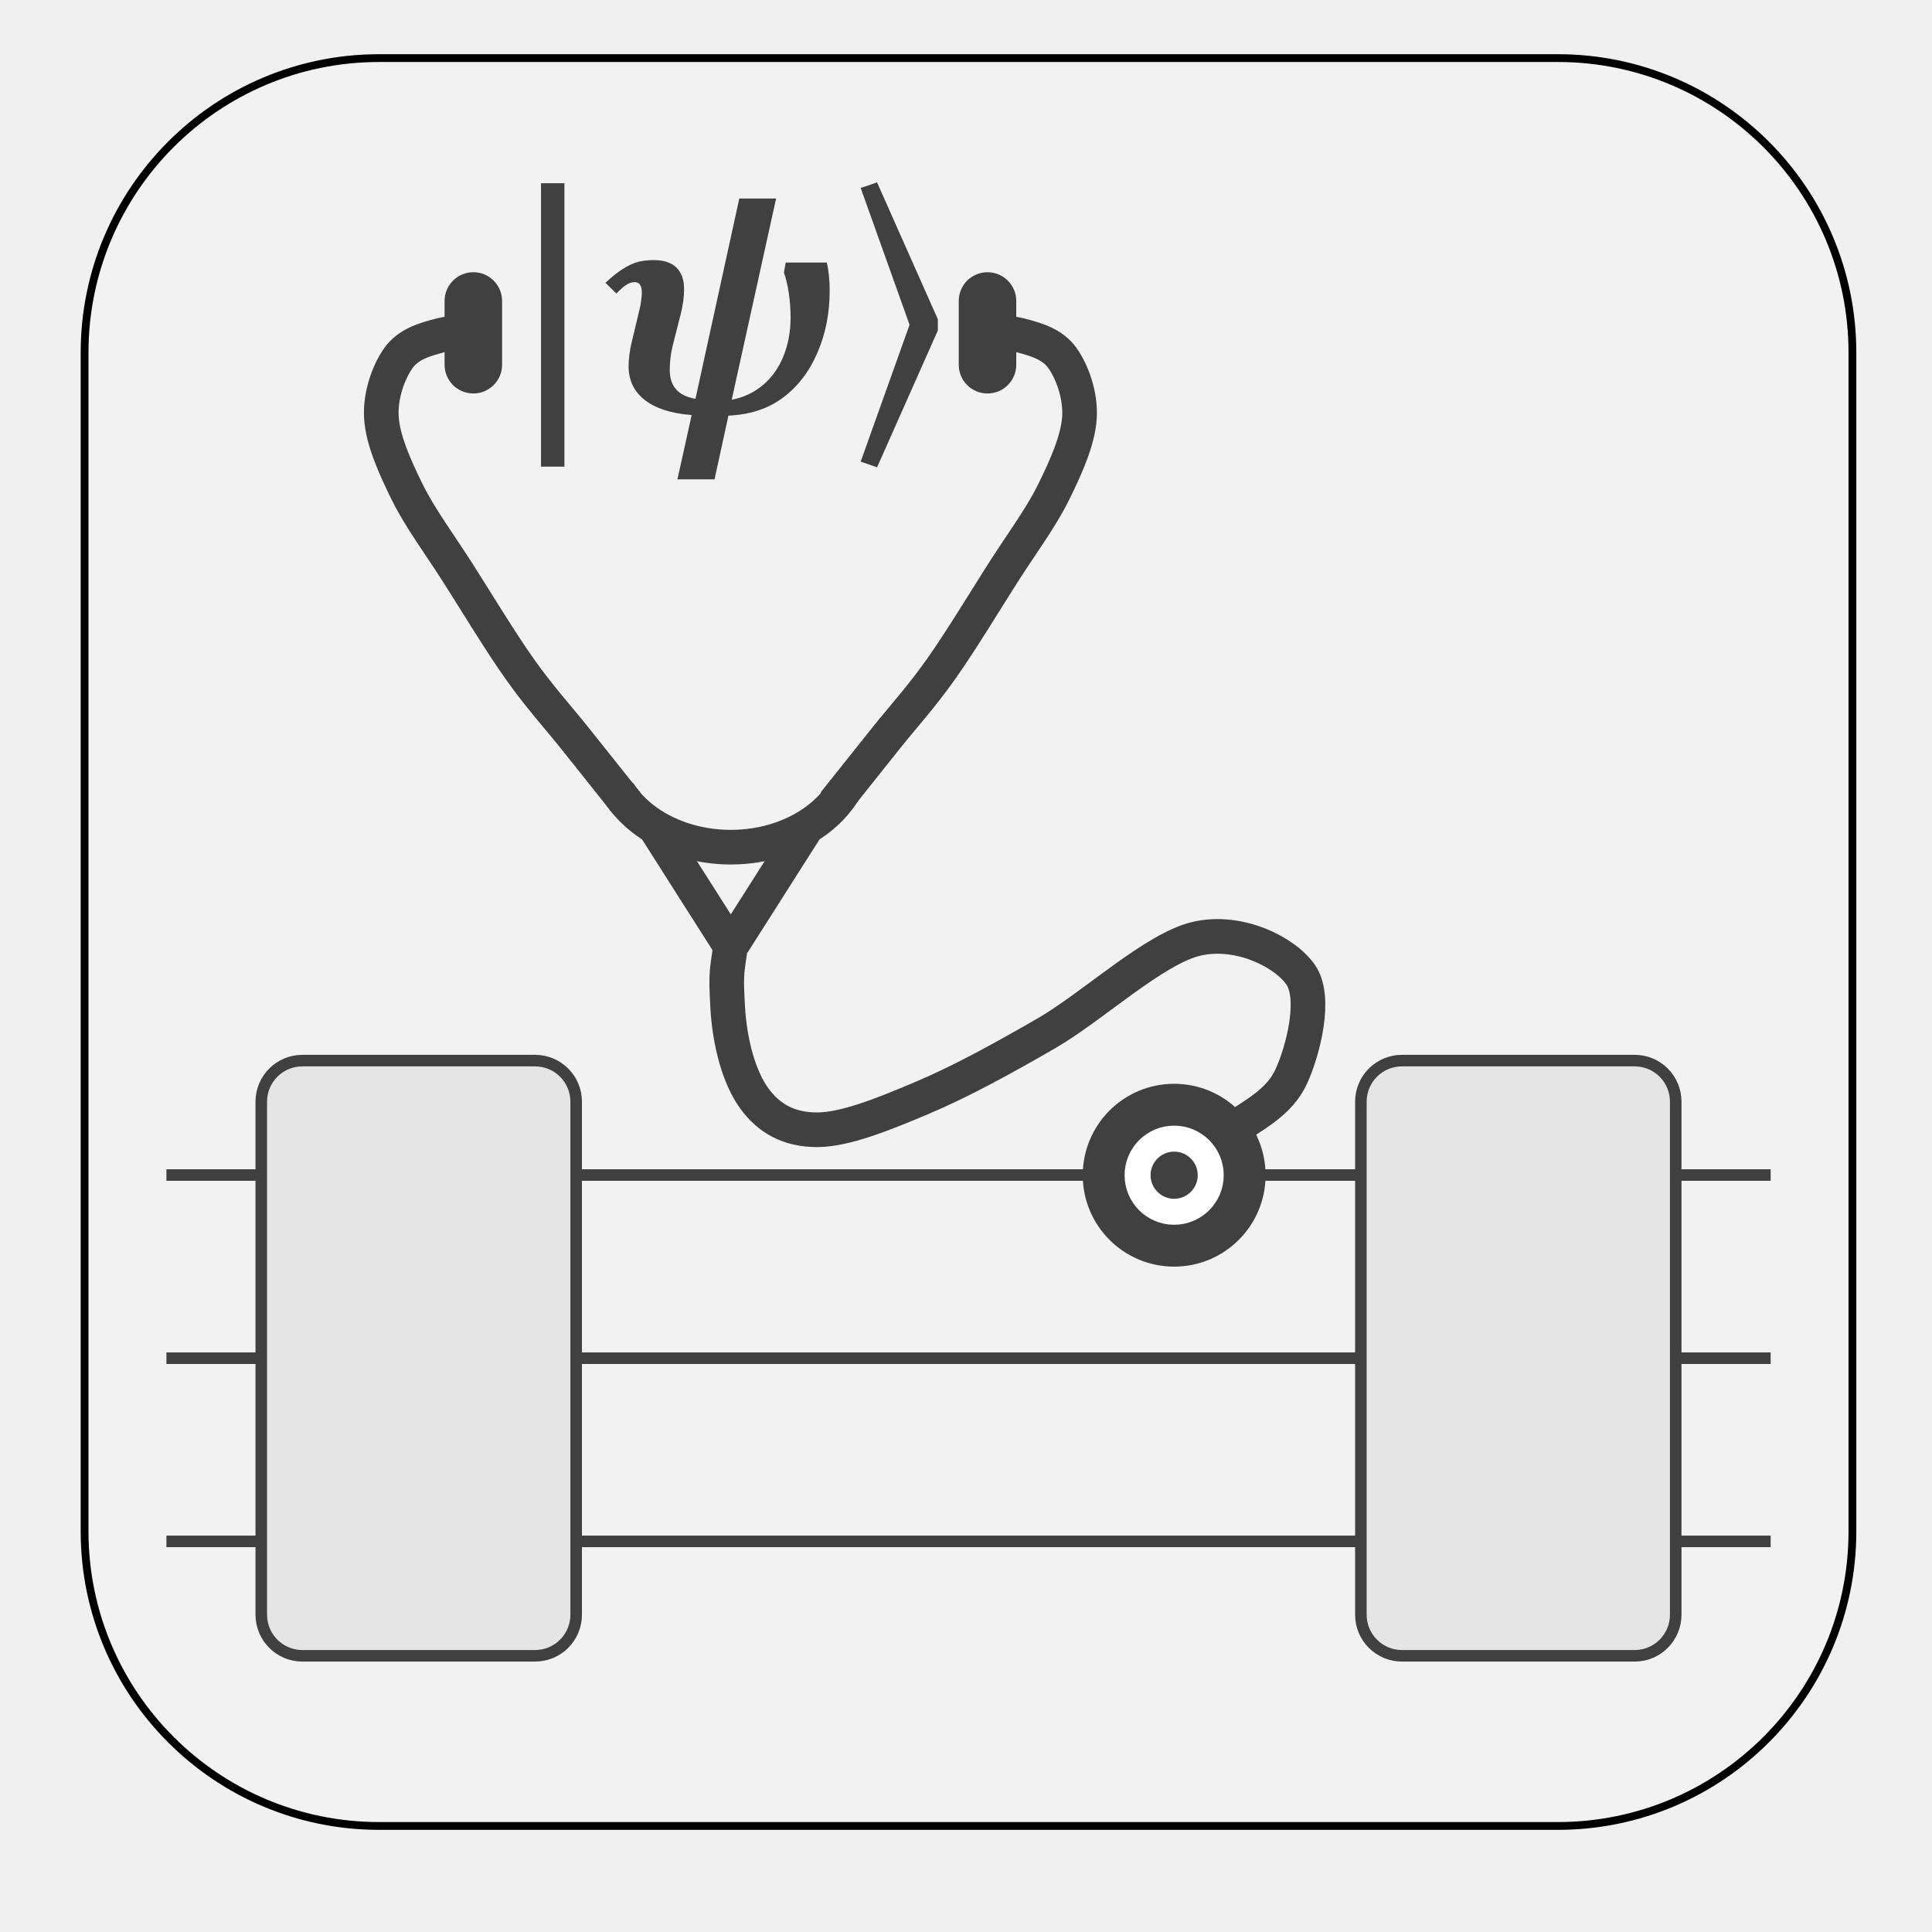
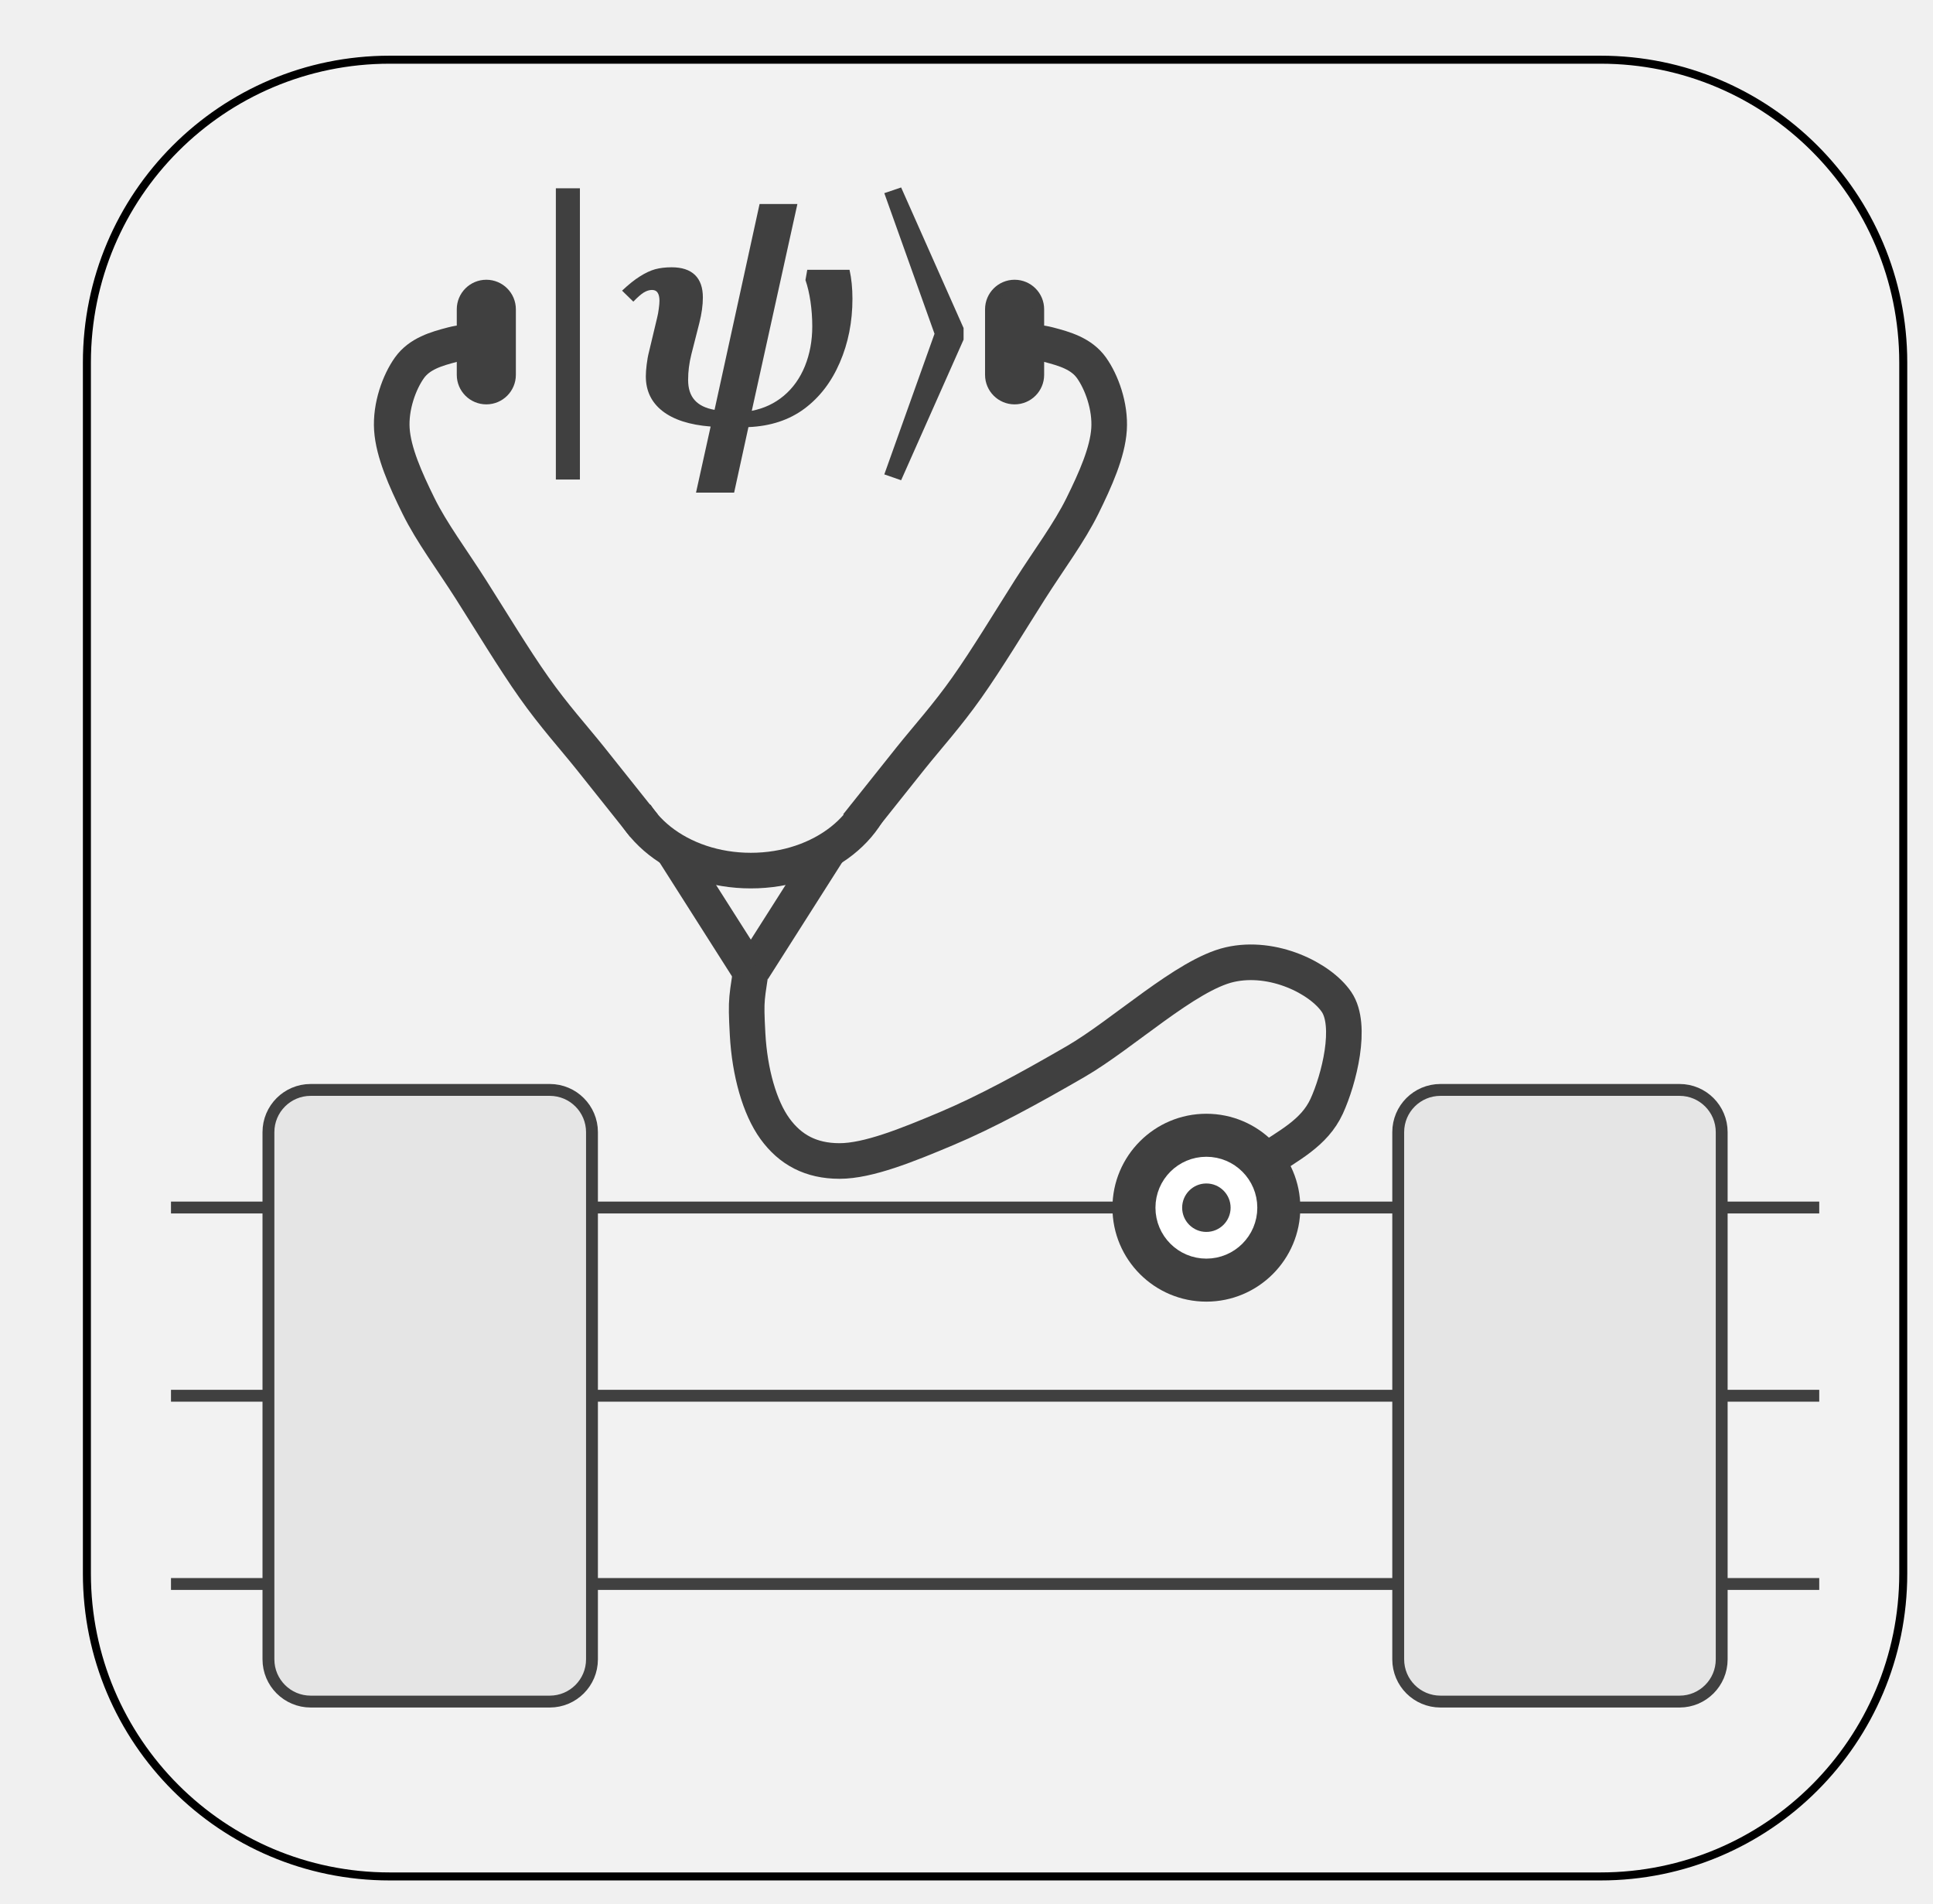
- <svg xmlns="http://www.w3.org/2000/svg" version="1.1" id="svg1" width="223.04" height="223.04" viewBox="0 0 223.04 223.04">
+ <svg xmlns="http://www.w3.org/2000/svg" version="1.1" id="svg1" width="217.196" height="213.879" viewBox="0 0 217.196 213.879">
  <defs id="defs1">
    <linearGradient x1="131.46" y1="126.98" x2="131.46" y2="23.914" gradientUnits="userSpaceOnUse" spreadMethod="pad" id="linearGradient8">
      <stop style="stop-opacity:1;stop-color:#e5e5e5" offset="0" id="stop7" />
      <stop style="stop-opacity:1;stop-color:#e5e5e5" offset="1" id="stop8" />
    </linearGradient>
    <linearGradient x1="36.255" y1="126.98" x2="36.255" y2="23.914" gradientUnits="userSpaceOnUse" spreadMethod="pad" id="linearGradient10">
      <stop style="stop-opacity:1;stop-color:#e5e5e5" offset="0" id="stop9" />
      <stop style="stop-opacity:1;stop-color:#e5e5e5" offset="1" id="stop10" />
    </linearGradient>
    <clipPath clipPathUnits="userSpaceOnUse" id="clipPath14">
      <path d="M 0,4.5776e-5 H 167.28 V 167.28 H 0 Z" clip-rule="evenodd" id="path14" />
    </clipPath>
    <clipPath clipPathUnits="userSpaceOnUse" id="clipPath16">
      <path d="M 2.493e-6,0 H 167.28 V 167.28 H 2.493e-6 Z" transform="matrix(1,0,0,-1,-43.584,132.55)" clip-rule="evenodd" id="path16" />
    </clipPath>
    <clipPath clipPathUnits="userSpaceOnUse" id="clipPath18">
      <path d="M 2.493e-6,0 H 167.28 V 167.28 H 2.493e-6 Z" transform="matrix(1,0,0,-1,-73.128,132.55)" clip-rule="evenodd" id="path18" />
    </clipPath>
    <clipPath clipPathUnits="userSpaceOnUse" id="clipPath20">
      <path d="M 2.493e-6,0 H 167.28 V 167.28 H 2.493e-6 Z" transform="matrix(1,0,0,-1,-52.104,131.47)" clip-rule="evenodd" id="path20" />
    </clipPath>
    <clipPath clipPathUnits="userSpaceOnUse" id="clipPath26">
      <path d="M -1.5259e-5,167.28 H 167.28 V 7.6294e-5 L -2.2888e-5,6.1035e-5" clip-rule="evenodd" id="path26" />
    </clipPath>
    <clipPath clipPathUnits="userSpaceOnUse" id="clipPath29">
      <path d="M -3.815e-6,167.28 H 167.28 V 6.1035e-5 H 3.815e-6" clip-rule="evenodd" id="path29" />
    </clipPath>
  </defs>
-   <g id="g1">
-     <g id="g2" style="fill:none">
+   <g id="g1" transform="translate(0,6.1090664e-5)">
+     <g id="g2" style="fill:none" transform="matrix(0.9442279,0,0,0.9429885,6.63316,3.592961)">
      <path id="path2" d="M 0,0.03 H 167.25 V 167.28 H 0 Z" style="fill:none;fill-opacity:1;fill-rule:evenodd;stroke:none" transform="matrix(1.333333,0,0,-1.333333,0,223.04)" />
    </g>
    <g id="g3" style="stroke-width:0.9;stroke-dasharray:none">
      <path id="path3" d="m 7.323,136.74 c 0,14.09 11.422,25.51 25.512,25.51 H 134.88 c 14.09,0 25.51,-11.42 25.51,-25.51 V 34.694 c 0,-14.09 -11.42,-25.512 -25.51,-25.512 H 32.835 C 18.745,9.182 7.323,20.604 7.323,34.694 Z" style="fill:#f2f2f2;fill-opacity:1;fill-rule:evenodd;stroke:#000000;stroke-width:0.675;stroke-linecap:butt;stroke-linejoin:miter;stroke-miterlimit:10;stroke-dasharray:none;stroke-opacity:1" transform="matrix(1.333333,0,0,-1.333333,0,223.04)" />
    </g>
    <g id="g4">
      <path id="path4" d="m 14.41,49.682 h 138.9" style="fill:none;stroke:#404040;stroke-width:1;stroke-linecap:butt;stroke-linejoin:miter;stroke-miterlimit:10;stroke-dasharray:none;stroke-opacity:1" transform="matrix(1.333333,0,0,-1.333333,0,223.04)" />
    </g>
    <g id="g5">
      <path id="path5" d="m 14.41,65.541 h 138.9" style="fill:none;stroke:#404040;stroke-width:1;stroke-linecap:butt;stroke-linejoin:miter;stroke-miterlimit:10;stroke-dasharray:none;stroke-opacity:1" transform="matrix(1.333333,0,0,-1.333333,0,223.04)" />
    </g>
    <g id="g6">
      <path id="path6" d="m 14.41,33.822 h 138.9" style="fill:none;stroke:#404040;stroke-width:1;stroke-linecap:butt;stroke-linejoin:miter;stroke-miterlimit:10;stroke-dasharray:none;stroke-opacity:1" transform="matrix(1.333333,0,0,-1.333333,0,223.04)" />
    </g>
    <g id="g7">
      <path id="path7" d="m 117.83,71.891 c 0,1.965 1.59,3.558 3.56,3.558 h 20.15 c 1.96,0 3.55,-1.593 3.55,-3.558 V 27.473 c 0,-1.966 -1.59,-3.559 -3.55,-3.559 h -20.15 c -1.97,0 -3.56,1.593 -3.56,3.559 z" style="fill:url(#linearGradient8);fill-opacity:1;fill-rule:evenodd;stroke:#404040;stroke-width:1;stroke-linecap:butt;stroke-linejoin:miter;stroke-miterlimit:10;stroke-dasharray:none;stroke-opacity:1" transform="matrix(1.333333,0,0,-1.333333,0,223.04)" />
    </g>
    <g id="g8">
      <path id="path8" d="m 22.622,71.891 c 0,1.965 1.594,3.558 3.559,3.558 h 20.148 c 1.965,0 3.558,-1.593 3.558,-3.558 V 27.473 c 0,-1.966 -1.593,-3.559 -3.558,-3.559 H 26.181 c -1.965,0 -3.559,1.593 -3.559,3.559 z" style="fill:url(#linearGradient10);fill-opacity:1;fill-rule:evenodd;stroke:#404040;stroke-width:1;stroke-linecap:butt;stroke-linejoin:miter;stroke-miterlimit:10;stroke-dasharray:none;stroke-opacity:1" transform="matrix(1.333333,0,0,-1.333333,0,223.04)" />
    </g>
    <g id="g10">
      <path id="path10" d="m 93.748,65.526 c 0,4.371 3.544,7.915 7.912,7.915 4.37,0 7.92,-3.544 7.92,-7.915 0,-4.371 -3.55,-7.915 -7.92,-7.915 -4.368,0 -7.912,3.544 -7.912,7.915 z" style="fill:#404040;fill-opacity:1;fill-rule:evenodd;stroke:none" transform="matrix(1.333333,0,0,-1.333333,0,223.04)" />
    </g>
    <g id="g11">
      <path id="path11" d="m 98.497,65.526 c 0,1.749 1.418,3.166 3.163,3.166 1.75,0 3.17,-1.417 3.17,-3.166 0,-1.748 -1.42,-3.166 -3.17,-3.166 -1.745,0 -3.163,1.418 -3.163,3.166 z" style="fill:#404040;fill-opacity:1;fill-rule:evenodd;stroke:#ffffff;stroke-width:2.25;stroke-linecap:butt;stroke-linejoin:miter;stroke-miterlimit:10;stroke-dasharray:none;stroke-opacity:1" transform="matrix(1.333333,0,0,-1.333333,0,223.04)" />
    </g>
    <g id="g12">
      <path id="path12" d="m 106.35,69.252 c 2.27,1.536 4.4,2.548 5.45,4.817 1.04,2.268 2.19,6.806 0.83,8.795 -1.36,1.99 -5.34,3.979 -9,3.141 C 99.963,85.168 94.623,80.142 90.644,77.838 86.665,75.535 83.07,73.58 79.755,72.184 76.439,70.788 73.158,69.461 70.75,69.461 c -2.408,0 -4.154,0.943 -5.445,2.723 -1.291,1.78 -2.129,4.747 -2.304,7.958 -0.174,3.211 -0.071,2.862 0.435,6.387" style="fill:none;stroke:#404040;stroke-width:3;stroke-linecap:butt;stroke-linejoin:miter;stroke-miterlimit:10;stroke-dasharray:none;stroke-opacity:1" transform="matrix(1.333333,0,0,-1.333333,0,223.04)" />
    </g>
    <g id="g13">
      <path id="path13" d="M -5.52,41.16 H 148.44 V 212.64 H -5.52 Z" style="fill:none;stroke:#000000;stroke-width:0.14;stroke-linecap:butt;stroke-linejoin:miter;stroke-miterlimit:10;stroke-dasharray:none;stroke-opacity:0" transform="matrix(1.333333,0,0,-1.333333,0,223.04)" clip-path="url(#clipPath14)" />
    </g>
    <g id="g14">
      <path id="path15" d="M 5.286,5.673 H 3.259 V -18.866 h 2.027 z m 0,0" style="fill:#404040;fill-opacity:1;fill-rule:nonzero;stroke:none" aria-label="ȁ" transform="matrix(1.333333,0,0,1.333333,58.112,46.30667)" clip-path="url(#clipPath16)" />
      <path id="path17" d="m 2.812,-18.936 5.262,11.848 v 0.973 L 2.812,5.732 1.394,5.24 5.625,-6.608 1.394,-18.456 Z m 0,0" style="fill:#404040;fill-opacity:1;fill-rule:nonzero;stroke:none" aria-label="ۧ" transform="matrix(1.333333,0,0,1.333333,97.504,46.30667)" clip-path="url(#clipPath18)" />
      <path id="path19" d="m 15.094,-18.622 -3.844,17.426 c 1.031,-0.202 1.928,-0.624 2.695,-1.266 0.773,-0.647 1.365,-1.479 1.781,-2.496 0.413,-1.022 0.621,-2.139 0.621,-3.352 0,-0.727 -0.053,-1.43 -0.152,-2.109 -0.103,-0.686 -0.243,-1.283 -0.422,-1.793 l 0.152,-0.867 h 3.562 c 0.164,0.735 0.246,1.547 0.246,2.438 0,1.954 -0.357,3.747 -1.066,5.379 -0.703,1.635 -1.699,2.93 -2.988,3.891 -1.289,0.955 -2.859,1.468 -4.711,1.547 L 9.762,5.695 H 6.551 L 7.782,0.128 C 6.006,-0.012 4.653,-0.449 3.715,-1.184 2.784,-1.916 2.321,-2.889 2.321,-4.102 c 0,-0.272 0.023,-0.601 0.07,-0.984 0.047,-0.39 0.111,-0.753 0.199,-1.09 l 0.68,-2.848 c 0.062,-0.24 0.108,-0.495 0.141,-0.762 0.038,-0.272 0.059,-0.498 0.059,-0.68 0,-0.305 -0.053,-0.53 -0.152,-0.68 -0.094,-0.155 -0.255,-0.234 -0.48,-0.234 -0.229,0 -0.463,0.076 -0.703,0.223 -0.234,0.149 -0.524,0.404 -0.867,0.762 l -0.949,-0.926 c 0.554,-0.521 1.058,-0.926 1.512,-1.207 0.451,-0.287 0.879,-0.486 1.277,-0.598 0.404,-0.108 0.87,-0.164 1.395,-0.164 0.858,0 1.512,0.217 1.957,0.645 0.445,0.431 0.668,1.063 0.668,1.898 0,0.65 -0.1,1.359 -0.293,2.133 l -0.68,2.672 c -0.182,0.727 -0.27,1.441 -0.27,2.145 0,0.721 0.182,1.286 0.551,1.699 0.366,0.416 0.926,0.688 1.676,0.82 L 11.907,-18.622 Z m 0,0" style="fill:#404040;fill-opacity:1;fill-rule:nonzero;stroke:none" aria-label="𝝍" transform="matrix(1.333333,0,0,1.333333,69.472,47.74667)" clip-path="url(#clipPath20)" />
    </g>
    <g id="g20">
      <path id="path21" d="m 63.454,85.598 7.828,12.308" style="fill:none;stroke:#404040;stroke-width:3;stroke-linecap:butt;stroke-linejoin:miter;stroke-miterlimit:10;stroke-dasharray:none;stroke-opacity:1" transform="matrix(1.333333,0,0,-1.333333,0,223.04)" />
    </g>
    <g id="g21">
      <path id="path22" d="M 63.095,85.598 55.267,97.906" style="fill:none;stroke:#404040;stroke-width:3;stroke-linecap:butt;stroke-linejoin:miter;stroke-miterlimit:10;stroke-dasharray:none;stroke-opacity:1" transform="matrix(1.333333,0,0,-1.333333,0,223.04)" />
    </g>
    <g id="g22">
      <path id="path23" d="m 52.418,102.51 c 0,4.73 4.86,8.57 10.856,8.57 5.996,0 10.857,-3.84 10.857,-8.57 0,-4.742 -4.861,-8.582 -10.857,-8.582 -5.996,0 -10.856,3.84 -10.856,8.582 z" style="fill:#f2f2f2;fill-opacity:1;fill-rule:evenodd;stroke:#404040;stroke-width:3;stroke-linecap:butt;stroke-linejoin:miter;stroke-miterlimit:10;stroke-dasharray:none;stroke-opacity:1" transform="matrix(1.333333,0,0,-1.333333,0,223.04)" />
    </g>
    <g id="g23">
      <path id="path24" d="m 45.166,99.486 h 37.055 v 18.712 H 45.166 Z" style="fill:#f2f2f2;fill-opacity:1;fill-rule:evenodd;stroke:none" transform="matrix(1.333333,0,0,-1.333333,0,223.04)" />
    </g>
    <g id="g24">
      <path id="path25" d="m 72.225,97.731 c 1.212,1.502 3.321,4.189 4.533,5.689 1.393,1.74 3.048,3.56 4.721,5.93 1.673,2.36 3.696,5.71 5.318,8.26 1.623,2.55 3.308,4.79 4.418,7.04 1.111,2.25 2.118,4.52 2.246,6.46 0.127,1.94 -0.631,3.99 -1.48,5.18 -0.849,1.19 -2.268,1.6 -3.614,1.95 -1.346,0.35 -2.905,0.26 -4.464,0.16" style="fill:none;stroke:#404040;stroke-width:3;stroke-linecap:butt;stroke-linejoin:miter;stroke-miterlimit:10;stroke-dasharray:none;stroke-opacity:1" transform="matrix(1.333333,0,0,-1.333333,0,223.04)" clip-path="url(#clipPath26)" />
    </g>
    <g id="g26">
      <path id="path27" d="m 83.512,141.22 c 0,1.1 0.891,1.99 1.99,1.99 v 0 c 1.099,0 1.99,-0.89 1.99,-1.99 v -5.52 c 0,-1.1 -0.891,-1.99 -1.99,-1.99 v 0 c -1.099,0 -1.99,0.89 -1.99,1.99 z" style="fill:#404040;fill-opacity:1;fill-rule:evenodd;stroke:#404040;stroke-width:1;stroke-linecap:butt;stroke-linejoin:miter;stroke-miterlimit:10;stroke-dasharray:none;stroke-opacity:1" transform="matrix(1.333333,0,0,-1.333333,0,223.04)" />
    </g>
    <g id="g27">
      <path id="path28" d="m 54.26,97.731 c -1.212,1.502 -3.321,4.189 -4.533,5.689 -1.393,1.74 -3.048,3.56 -4.721,5.93 -1.673,2.36 -3.695,5.71 -5.318,8.26 -1.623,2.55 -3.307,4.79 -4.418,7.04 -1.111,2.25 -2.118,4.52 -2.246,6.46 -0.127,1.94 0.631,3.99 1.48,5.18 0.849,1.19 2.268,1.6 3.614,1.95 1.347,0.35 2.905,0.26 4.464,0.16" style="fill:none;stroke:#404040;stroke-width:3;stroke-linecap:butt;stroke-linejoin:miter;stroke-miterlimit:10;stroke-dasharray:none;stroke-opacity:1" transform="matrix(1.333333,0,0,-1.333333,0,223.04)" clip-path="url(#clipPath29)" />
    </g>
    <g id="g29">
      <path id="path30" d="m 42.973,141.22 c 0,1.1 -0.891,1.99 -1.99,1.99 v 0 c -1.099,0 -1.99,-0.89 -1.99,-1.99 v -5.52 c 0,-1.1 0.891,-1.99 1.99,-1.99 v 0 c 1.099,0 1.99,0.89 1.99,1.99 z" style="fill:#404040;fill-opacity:1;fill-rule:evenodd;stroke:#404040;stroke-width:1;stroke-linecap:butt;stroke-linejoin:miter;stroke-miterlimit:10;stroke-dasharray:none;stroke-opacity:1" transform="matrix(1.333333,0,0,-1.333333,0,223.04)" />
    </g>
  </g>
</svg>
